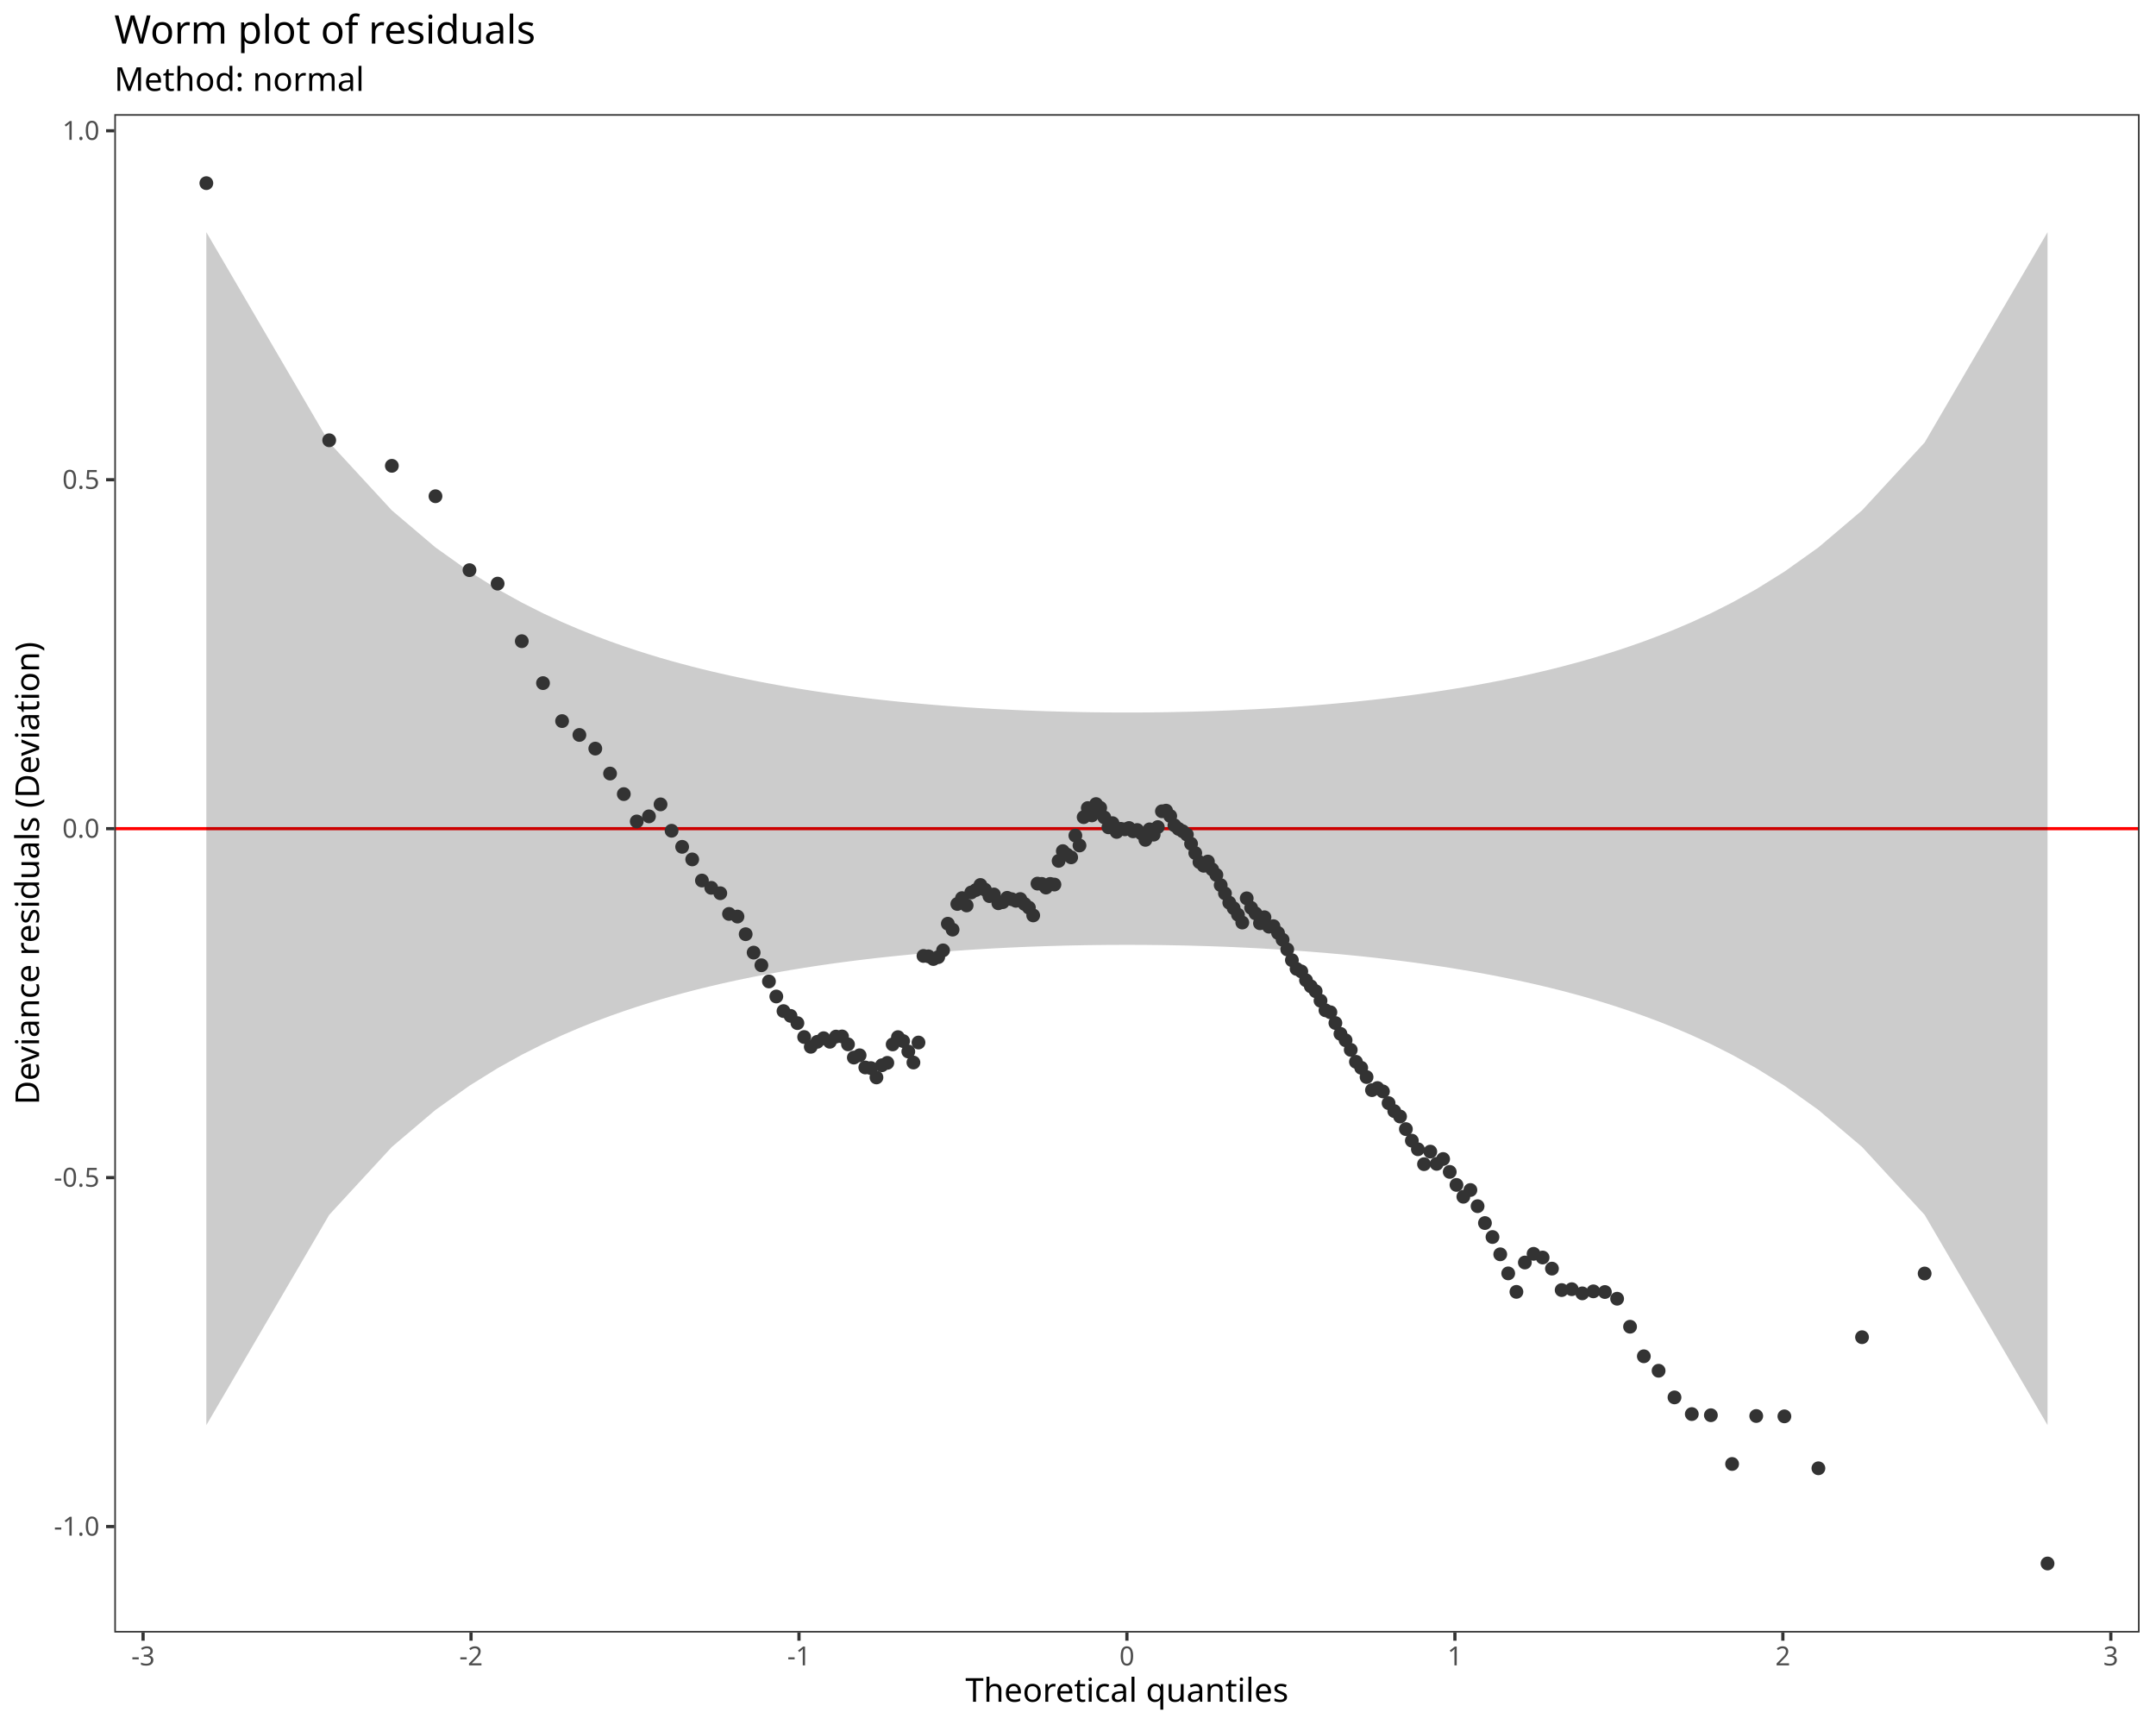
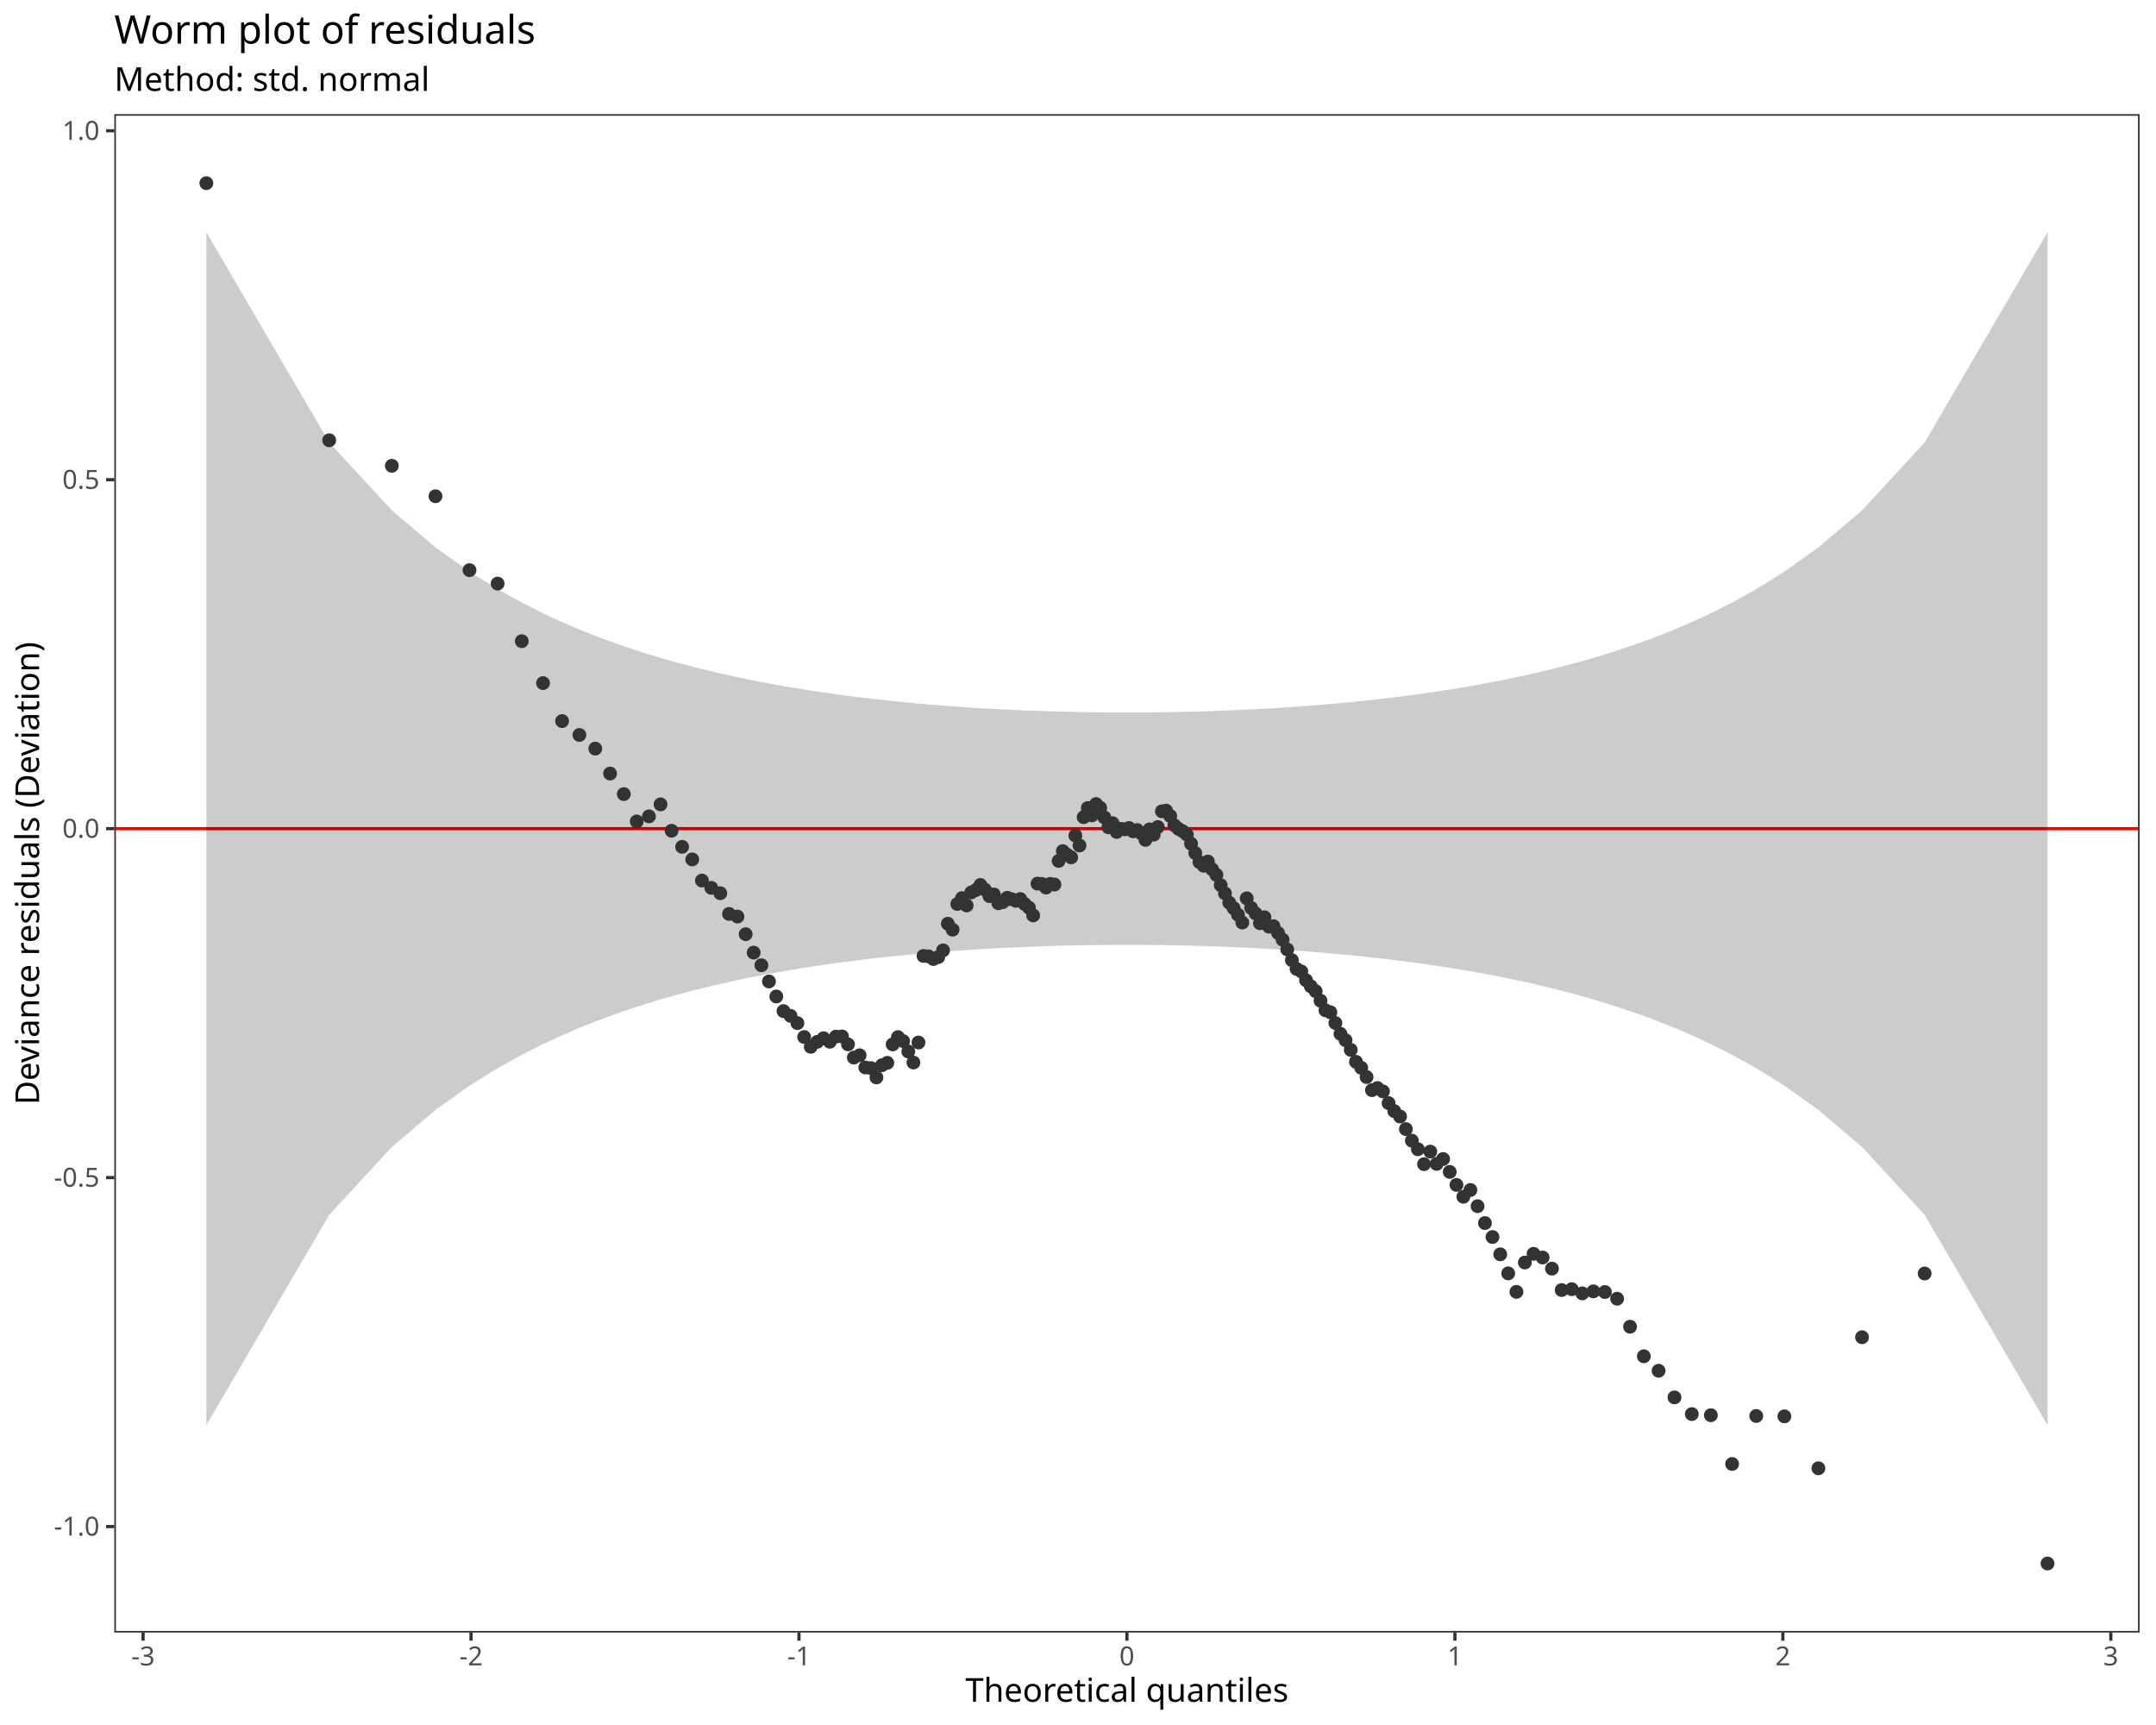
<svg xmlns="http://www.w3.org/2000/svg" class="svglite" data-engine-version="2.0" width="720.00pt" height="576.00pt" viewBox="0 0 720.00 576.00">
  <defs>
    <style type="text/css">
    .svglite line, .svglite polyline, .svglite polygon, .svglite path, .svglite rect, .svglite circle {
      fill: none;
      stroke: #000000;
      stroke-linecap: round;
      stroke-linejoin: round;
      stroke-miterlimit: 10.00;
    }
  </style>
  </defs>
  <rect width="100%" height="100%" style="stroke: none; fill: #FFFFFF;" />
  <defs>
    <clipPath id="cpMC4wMHw3MjAuMDB8MC4wMHw1NzYuMDA=">
      <rect x="0.00" y="0.00" width="720.00" height="576.00" />
    </clipPath>
  </defs>
  <g clip-path="url(#cpMC4wMHw3MjAuMDB8MC4wMHw1NzYuMDA=)">
    <rect x="-0" y="0.00" width="720.00" height="576.00" style="stroke-width: 1.07; stroke: #FFFFFF; fill: #FFFFFF;" />
  </g>
  <defs>
    <clipPath id="cpMzguMTd8NzE0LjUyfDM4LjEyfDU0NS4xMQ==">
      <rect x="38.17" y="38.12" width="676.35" height="507.00" />
    </clipPath>
  </defs>
  <g clip-path="url(#cpMzguMTd8NzE0LjUyfDM4LjEyfDU0NS4xMQ==)">
    <rect x="38.17" y="38.12" width="676.35" height="507.00" style="stroke-width: 1.07; stroke: none; fill: #FFFFFF;" />
    <line x1="38.17" y1="276.70" x2="714.52" y2="276.70" style="stroke-width: 1.07; stroke: #FF0000; stroke-linecap: butt;" />
    <polygon points="68.91,77.53 109.94,147.75 130.86,170.42 145.43,182.79 156.79,190.88 166.18,196.73 174.25,201.20 181.34,204.78 187.71,207.72 193.49,210.19 198.80,212.31 203.73,214.16 208.32,215.78 212.64,217.22 216.72,218.51 220.59,219.68 224.28,220.74 227.80,221.70 231.17,222.59 234.41,223.41 237.53,224.16 240.54,224.86 243.46,225.52 246.28,226.13 249.02,226.70 251.68,227.24 254.27,227.74 256.79,228.22 259.25,228.67 261.65,229.10 264.00,229.50 266.30,229.88 268.55,230.24 270.76,230.59 272.92,230.92 275.04,231.23 277.13,231.53 279.18,231.82 281.20,232.09 283.19,232.35 285.14,232.60 287.07,232.84 288.97,233.07 290.84,233.29 292.69,233.50 294.52,233.71 296.32,233.90 298.11,234.09 299.87,234.27 301.61,234.44 303.33,234.61 305.04,234.77 306.73,234.92 308.40,235.07 310.05,235.21 311.70,235.35 313.32,235.48 314.94,235.61 316.53,235.73 318.12,235.85 319.70,235.96 321.26,236.07 322.81,236.18 324.35,236.28 325.89,236.38 327.41,236.47 328.92,236.56 330.42,236.64 331.92,236.73 333.40,236.81 334.88,236.88 336.35,236.95 337.82,237.02 339.27,237.09 340.72,237.15 342.17,237.22 343.61,237.27 345.04,237.33 346.47,237.38 347.89,237.43 349.31,237.48 350.72,237.52 352.13,237.56 353.53,237.60 354.93,237.64 356.33,237.67 357.72,237.70 359.12,237.73 360.50,237.76 361.89,237.79 363.27,237.81 364.65,237.83 366.03,237.85 367.41,237.86 368.79,237.88 370.16,237.89 371.54,237.90 372.91,237.90 374.29,237.91 375.66,237.91 377.03,237.91 378.40,237.91 379.78,237.90 381.15,237.90 382.52,237.89 383.90,237.88 385.28,237.86 386.65,237.85 388.03,237.83 389.42,237.81 390.80,237.79 392.19,237.76 393.57,237.73 394.96,237.70 396.36,237.67 397.76,237.64 399.16,237.60 400.56,237.56 401.97,237.52 403.38,237.48 404.80,237.43 406.22,237.38 407.65,237.33 409.08,237.27 410.52,237.22 411.97,237.15 413.42,237.09 414.87,237.02 416.34,236.95 417.81,236.88 419.29,236.81 420.77,236.73 422.27,236.64 423.77,236.56 425.28,236.47 426.80,236.38 428.33,236.28 429.88,236.18 431.43,236.07 432.99,235.96 434.57,235.85 436.15,235.73 437.75,235.61 439.37,235.48 440.99,235.35 442.64,235.21 444.29,235.07 445.96,234.92 447.65,234.77 449.36,234.61 451.08,234.44 452.82,234.27 454.58,234.09 456.37,233.90 458.17,233.71 460.00,233.50 461.84,233.29 463.72,233.07 465.62,232.84 467.55,232.60 469.50,232.35 471.49,232.09 473.51,231.82 475.56,231.53 477.65,231.23 479.77,230.92 481.93,230.59 484.14,230.24 486.39,229.88 488.69,229.50 491.04,229.10 493.44,228.67 495.90,228.22 498.42,227.74 501.01,227.24 503.67,226.70 506.41,226.13 509.23,225.52 512.14,224.86 515.16,224.16 518.28,223.41 521.52,222.59 524.89,221.70 528.41,220.74 532.10,219.68 535.96,218.51 540.04,217.22 544.36,215.78 548.96,214.16 553.89,212.31 559.20,210.19 564.98,207.72 571.35,204.78 578.44,201.20 586.50,196.73 595.90,190.88 607.26,182.79 621.83,170.42 642.74,147.75 683.78,77.53 683.78,475.87 642.74,405.66 621.83,382.98 607.26,370.62 595.90,362.52 586.50,356.68 578.44,352.20 571.35,348.63 564.98,345.69 559.20,343.21 553.89,341.09 548.96,339.25 544.36,337.63 540.04,336.19 535.96,334.90 532.10,333.73 528.41,332.67 524.89,331.71 521.52,330.82 518.28,330.00 515.16,329.25 512.14,328.54 509.23,327.89 506.41,327.28 503.67,326.71 501.01,326.17 498.42,325.66 495.90,325.19 493.44,324.74 491.04,324.31 488.69,323.91 486.39,323.53 484.14,323.16 481.93,322.82 479.77,322.49 477.65,322.18 475.56,321.88 473.51,321.59 471.49,321.32 469.50,321.06 467.55,320.81 465.62,320.57 463.72,320.34 461.84,320.12 460.00,319.90 458.17,319.70 456.37,319.51 454.58,319.32 452.82,319.14 451.08,318.97 449.36,318.80 447.65,318.64 445.96,318.49 444.29,318.34 442.64,318.19 440.99,318.06 439.37,317.93 437.75,317.80 436.15,317.68 434.57,317.56 432.99,317.44 431.43,317.34 429.88,317.23 428.33,317.13 426.80,317.03 425.28,316.94 423.77,316.85 422.27,316.76 420.77,316.68 419.29,316.60 417.81,316.53 416.34,316.45 414.87,316.38 413.42,316.32 411.97,316.25 410.52,316.19 409.08,316.13 407.65,316.08 406.22,316.03 404.80,315.98 403.38,315.93 401.97,315.89 400.56,315.85 399.16,315.81 397.76,315.77 396.36,315.73 394.96,315.70 393.57,315.67 392.19,315.65 390.80,315.62 389.42,315.60 388.03,315.58 386.65,315.56 385.28,315.55 383.90,315.53 382.52,315.52 381.15,315.51 379.78,315.51 378.40,315.50 377.03,315.50 375.66,315.50 374.29,315.50 372.91,315.51 371.54,315.51 370.16,315.52 368.79,315.53 367.41,315.55 366.03,315.56 364.65,315.58 363.27,315.60 361.89,315.62 360.50,315.65 359.12,315.67 357.72,315.70 356.33,315.73 354.93,315.77 353.53,315.81 352.13,315.85 350.72,315.89 349.31,315.93 347.89,315.98 346.47,316.03 345.04,316.08 343.61,316.13 342.17,316.19 340.72,316.25 339.27,316.32 337.82,316.38 336.35,316.45 334.88,316.53 333.40,316.60 331.92,316.68 330.42,316.76 328.92,316.85 327.41,316.94 325.89,317.03 324.35,317.13 322.81,317.23 321.26,317.34 319.70,317.44 318.12,317.56 316.53,317.68 314.94,317.80 313.32,317.93 311.70,318.06 310.05,318.19 308.40,318.34 306.73,318.49 305.04,318.64 303.33,318.80 301.61,318.97 299.87,319.14 298.11,319.32 296.32,319.51 294.52,319.70 292.69,319.90 290.84,320.12 288.97,320.34 287.07,320.57 285.14,320.81 283.19,321.06 281.20,321.32 279.18,321.59 277.13,321.88 275.04,322.18 272.92,322.49 270.76,322.82 268.55,323.16 266.30,323.53 264.00,323.91 261.65,324.31 259.25,324.74 256.79,325.19 254.27,325.66 251.68,326.17 249.02,326.71 246.28,327.28 243.46,327.89 240.54,328.54 237.53,329.25 234.41,330.00 231.17,330.82 227.80,331.71 224.28,332.67 220.59,333.73 216.72,334.90 212.64,336.19 208.32,337.63 203.73,339.25 198.80,341.09 193.49,343.21 187.71,345.69 181.34,348.63 174.25,352.20 166.18,356.68 156.79,362.52 145.43,370.62 130.86,382.98 109.94,405.66 68.91,475.87 " style="stroke-width: 0.00; stroke: none; stroke-linecap: butt; fill: #000000; fill-opacity: 0.20;" />
    <polyline points="68.91,77.53 109.94,147.75 130.86,170.42 145.43,182.79 156.79,190.88 166.18,196.73 174.25,201.20 181.34,204.78 187.71,207.72 193.49,210.19 198.80,212.31 203.73,214.16 208.32,215.78 212.64,217.22 216.72,218.51 220.59,219.68 224.28,220.74 227.80,221.70 231.17,222.59 234.41,223.41 237.53,224.16 240.54,224.86 243.46,225.52 246.28,226.13 249.02,226.70 251.68,227.24 254.27,227.74 256.79,228.22 259.25,228.67 261.65,229.10 264.00,229.50 266.30,229.88 268.55,230.24 270.76,230.59 272.92,230.92 275.04,231.23 277.13,231.53 279.18,231.82 281.20,232.09 283.19,232.35 285.14,232.60 287.07,232.84 288.97,233.07 290.84,233.29 292.69,233.50 294.52,233.71 296.32,233.90 298.11,234.09 299.87,234.27 301.61,234.44 303.33,234.61 305.04,234.77 306.73,234.92 308.40,235.07 310.05,235.21 311.70,235.35 313.32,235.48 314.94,235.61 316.53,235.73 318.12,235.85 319.70,235.96 321.26,236.07 322.81,236.18 324.35,236.28 325.89,236.38 327.41,236.47 328.92,236.56 330.42,236.64 331.92,236.73 333.40,236.81 334.88,236.88 336.35,236.95 337.82,237.02 339.27,237.09 340.72,237.15 342.17,237.22 343.61,237.27 345.04,237.33 346.47,237.38 347.89,237.43 349.31,237.48 350.72,237.52 352.13,237.56 353.53,237.60 354.93,237.64 356.33,237.67 357.72,237.70 359.12,237.73 360.50,237.76 361.89,237.79 363.27,237.81 364.65,237.83 366.03,237.85 367.41,237.86 368.79,237.88 370.16,237.89 371.54,237.90 372.91,237.90 374.29,237.91 375.66,237.91 377.03,237.91 378.40,237.91 379.78,237.90 381.15,237.90 382.52,237.89 383.90,237.88 385.28,237.86 386.65,237.85 388.03,237.83 389.42,237.81 390.80,237.79 392.19,237.76 393.57,237.73 394.96,237.70 396.36,237.67 397.76,237.64 399.16,237.60 400.56,237.56 401.97,237.52 403.38,237.48 404.80,237.43 406.22,237.38 407.65,237.33 409.08,237.27 410.52,237.22 411.97,237.15 413.42,237.09 414.87,237.02 416.34,236.95 417.81,236.88 419.29,236.81 420.77,236.73 422.27,236.64 423.77,236.56 425.28,236.47 426.80,236.38 428.33,236.28 429.88,236.18 431.43,236.07 432.99,235.96 434.57,235.85 436.15,235.73 437.75,235.61 439.37,235.48 440.99,235.35 442.64,235.21 444.29,235.07 445.96,234.92 447.65,234.77 449.36,234.61 451.08,234.44 452.82,234.27 454.58,234.09 456.37,233.90 458.17,233.71 460.00,233.50 461.84,233.29 463.72,233.07 465.62,232.84 467.55,232.60 469.50,232.35 471.49,232.09 473.51,231.82 475.56,231.53 477.65,231.23 479.77,230.92 481.93,230.59 484.14,230.24 486.39,229.88 488.69,229.50 491.04,229.10 493.44,228.67 495.90,228.22 498.42,227.74 501.01,227.24 503.67,226.70 506.41,226.13 509.23,225.52 512.14,224.86 515.16,224.16 518.28,223.41 521.52,222.59 524.89,221.70 528.41,220.74 532.10,219.68 535.96,218.51 540.04,217.22 544.36,215.78 548.96,214.16 553.89,212.31 559.20,210.19 564.98,207.72 571.35,204.78 578.44,201.20 586.50,196.73 595.90,190.88 607.26,182.79 621.83,170.42 642.74,147.75 683.78,77.53 " style="stroke-width: 1.07; stroke: none; stroke-linecap: butt;" />
    <polyline points="683.78,475.87 642.74,405.66 621.83,382.98 607.26,370.62 595.90,362.52 586.50,356.68 578.44,352.20 571.35,348.63 564.98,345.69 559.20,343.21 553.89,341.09 548.96,339.25 544.36,337.63 540.04,336.19 535.96,334.90 532.10,333.73 528.41,332.67 524.89,331.71 521.52,330.82 518.28,330.00 515.16,329.25 512.14,328.54 509.23,327.89 506.41,327.28 503.67,326.71 501.01,326.17 498.42,325.66 495.90,325.19 493.44,324.74 491.04,324.31 488.69,323.91 486.39,323.53 484.14,323.16 481.93,322.82 479.77,322.49 477.65,322.18 475.56,321.88 473.51,321.59 471.49,321.32 469.50,321.06 467.55,320.81 465.62,320.57 463.72,320.34 461.84,320.12 460.00,319.90 458.17,319.70 456.37,319.51 454.58,319.32 452.82,319.14 451.08,318.97 449.36,318.80 447.65,318.64 445.96,318.49 444.29,318.34 442.64,318.19 440.99,318.06 439.37,317.93 437.75,317.80 436.15,317.68 434.57,317.56 432.99,317.44 431.43,317.34 429.88,317.23 428.33,317.13 426.80,317.03 425.28,316.94 423.77,316.85 422.27,316.76 420.77,316.68 419.29,316.60 417.81,316.53 416.34,316.45 414.87,316.38 413.42,316.32 411.97,316.25 410.52,316.19 409.08,316.13 407.65,316.08 406.22,316.03 404.80,315.98 403.38,315.93 401.97,315.89 400.56,315.85 399.16,315.81 397.76,315.77 396.36,315.73 394.96,315.70 393.57,315.67 392.19,315.65 390.80,315.62 389.42,315.60 388.03,315.58 386.65,315.56 385.28,315.55 383.90,315.53 382.52,315.52 381.15,315.51 379.78,315.51 378.40,315.50 377.03,315.50 375.66,315.50 374.29,315.50 372.91,315.51 371.54,315.51 370.16,315.52 368.79,315.53 367.41,315.55 366.03,315.56 364.65,315.58 363.27,315.60 361.89,315.62 360.50,315.65 359.12,315.67 357.72,315.70 356.33,315.73 354.93,315.77 353.53,315.81 352.13,315.85 350.72,315.89 349.31,315.93 347.89,315.98 346.47,316.03 345.04,316.08 343.61,316.13 342.17,316.19 340.72,316.25 339.27,316.32 337.82,316.38 336.35,316.45 334.88,316.53 333.40,316.60 331.92,316.68 330.42,316.76 328.92,316.85 327.41,316.94 325.89,317.03 324.35,317.13 322.81,317.23 321.26,317.34 319.70,317.44 318.12,317.56 316.53,317.68 314.94,317.80 313.32,317.93 311.70,318.06 310.05,318.19 308.40,318.34 306.73,318.49 305.04,318.64 303.33,318.80 301.61,318.97 299.87,319.14 298.11,319.32 296.32,319.51 294.52,319.70 292.69,319.90 290.84,320.12 288.97,320.34 287.07,320.57 285.14,320.81 283.19,321.06 281.20,321.32 279.18,321.59 277.13,321.88 275.04,322.18 272.92,322.49 270.76,322.82 268.55,323.16 266.30,323.53 264.00,323.91 261.65,324.31 259.25,324.74 256.79,325.19 254.27,325.66 251.68,326.17 249.02,326.71 246.28,327.28 243.46,327.89 240.54,328.54 237.53,329.25 234.41,330.00 231.17,330.82 227.80,331.71 224.28,332.67 220.59,333.73 216.72,334.90 212.64,336.19 208.32,337.63 203.73,339.25 198.80,341.09 193.49,343.21 187.71,345.69 181.34,348.63 174.25,352.20 166.18,356.68 156.79,362.52 145.43,370.62 130.86,382.98 109.94,405.66 68.91,475.87 " style="stroke-width: 1.07; stroke: none; stroke-linecap: butt;" />
    <circle cx="68.91" cy="61.16" r="1.95" style="stroke-width: 0.71; stroke: #333333; fill: #333333;" />
    <circle cx="109.94" cy="147.01" r="1.95" style="stroke-width: 0.71; stroke: #333333; fill: #333333;" />
    <circle cx="130.86" cy="155.54" r="1.95" style="stroke-width: 0.71; stroke: #333333; fill: #333333;" />
    <circle cx="145.43" cy="165.70" r="1.95" style="stroke-width: 0.71; stroke: #333333; fill: #333333;" />
    <circle cx="156.79" cy="190.38" r="1.95" style="stroke-width: 0.71; stroke: #333333; fill: #333333;" />
    <circle cx="166.18" cy="194.88" r="1.95" style="stroke-width: 0.71; stroke: #333333; fill: #333333;" />
    <circle cx="174.25" cy="214.10" r="1.95" style="stroke-width: 0.71; stroke: #333333; fill: #333333;" />
    <circle cx="181.34" cy="228.10" r="1.95" style="stroke-width: 0.71; stroke: #333333; fill: #333333;" />
    <circle cx="187.71" cy="240.78" r="1.95" style="stroke-width: 0.71; stroke: #333333; fill: #333333;" />
    <circle cx="193.49" cy="245.41" r="1.95" style="stroke-width: 0.71; stroke: #333333; fill: #333333;" />
    <circle cx="198.80" cy="249.97" r="1.95" style="stroke-width: 0.71; stroke: #333333; fill: #333333;" />
    <circle cx="203.73" cy="258.30" r="1.95" style="stroke-width: 0.71; stroke: #333333; fill: #333333;" />
    <circle cx="208.32" cy="265.16" r="1.95" style="stroke-width: 0.71; stroke: #333333; fill: #333333;" />
    <circle cx="212.64" cy="274.29" r="1.95" style="stroke-width: 0.71; stroke: #333333; fill: #333333;" />
    <circle cx="216.72" cy="272.59" r="1.95" style="stroke-width: 0.71; stroke: #333333; fill: #333333;" />
    <circle cx="220.59" cy="268.59" r="1.95" style="stroke-width: 0.71; stroke: #333333; fill: #333333;" />
    <circle cx="224.28" cy="277.40" r="1.95" style="stroke-width: 0.71; stroke: #333333; fill: #333333;" />
    <circle cx="227.80" cy="282.77" r="1.95" style="stroke-width: 0.71; stroke: #333333; fill: #333333;" />
    <circle cx="231.17" cy="286.97" r="1.95" style="stroke-width: 0.71; stroke: #333333; fill: #333333;" />
    <circle cx="234.41" cy="294.02" r="1.95" style="stroke-width: 0.71; stroke: #333333; fill: #333333;" />
    <circle cx="237.53" cy="296.46" r="1.95" style="stroke-width: 0.71; stroke: #333333; fill: #333333;" />
    <circle cx="240.54" cy="298.26" r="1.95" style="stroke-width: 0.71; stroke: #333333; fill: #333333;" />
    <circle cx="243.46" cy="305.17" r="1.95" style="stroke-width: 0.71; stroke: #333333; fill: #333333;" />
    <circle cx="246.28" cy="306.05" r="1.95" style="stroke-width: 0.71; stroke: #333333; fill: #333333;" />
    <circle cx="249.02" cy="311.94" r="1.95" style="stroke-width: 0.71; stroke: #333333; fill: #333333;" />
    <circle cx="251.68" cy="318.09" r="1.95" style="stroke-width: 0.71; stroke: #333333; fill: #333333;" />
    <circle cx="254.27" cy="322.31" r="1.95" style="stroke-width: 0.71; stroke: #333333; fill: #333333;" />
    <circle cx="256.79" cy="327.72" r="1.95" style="stroke-width: 0.71; stroke: #333333; fill: #333333;" />
    <circle cx="259.25" cy="332.74" r="1.95" style="stroke-width: 0.71; stroke: #333333; fill: #333333;" />
    <circle cx="261.65" cy="337.62" r="1.95" style="stroke-width: 0.71; stroke: #333333; fill: #333333;" />
    <circle cx="264.00" cy="339.21" r="1.95" style="stroke-width: 0.71; stroke: #333333; fill: #333333;" />
    <circle cx="266.30" cy="341.63" r="1.95" style="stroke-width: 0.71; stroke: #333333; fill: #333333;" />
    <circle cx="268.55" cy="346.28" r="1.95" style="stroke-width: 0.71; stroke: #333333; fill: #333333;" />
    <circle cx="270.76" cy="349.54" r="1.95" style="stroke-width: 0.71; stroke: #333333; fill: #333333;" />
    <circle cx="272.92" cy="347.88" r="1.95" style="stroke-width: 0.71; stroke: #333333; fill: #333333;" />
    <circle cx="275.04" cy="346.67" r="1.95" style="stroke-width: 0.71; stroke: #333333; fill: #333333;" />
    <circle cx="277.13" cy="347.86" r="1.95" style="stroke-width: 0.71; stroke: #333333; fill: #333333;" />
    <circle cx="279.18" cy="346.13" r="1.95" style="stroke-width: 0.71; stroke: #333333; fill: #333333;" />
    <circle cx="281.20" cy="346.08" r="1.95" style="stroke-width: 0.71; stroke: #333333; fill: #333333;" />
    <circle cx="283.19" cy="348.72" r="1.95" style="stroke-width: 0.71; stroke: #333333; fill: #333333;" />
    <circle cx="285.14" cy="353.14" r="1.95" style="stroke-width: 0.71; stroke: #333333; fill: #333333;" />
    <circle cx="287.07" cy="352.37" r="1.95" style="stroke-width: 0.71; stroke: #333333; fill: #333333;" />
    <circle cx="288.97" cy="356.44" r="1.95" style="stroke-width: 0.71; stroke: #333333; fill: #333333;" />
    <circle cx="290.84" cy="356.65" r="1.95" style="stroke-width: 0.71; stroke: #333333; fill: #333333;" />
    <circle cx="292.69" cy="359.77" r="1.95" style="stroke-width: 0.71; stroke: #333333; fill: #333333;" />
    <circle cx="294.52" cy="355.70" r="1.95" style="stroke-width: 0.71; stroke: #333333; fill: #333333;" />
    <circle cx="296.32" cy="354.90" r="1.95" style="stroke-width: 0.71; stroke: #333333; fill: #333333;" />
    <circle cx="298.11" cy="348.74" r="1.95" style="stroke-width: 0.71; stroke: #333333; fill: #333333;" />
    <circle cx="299.87" cy="346.31" r="1.95" style="stroke-width: 0.71; stroke: #333333; fill: #333333;" />
    <circle cx="301.61" cy="347.63" r="1.95" style="stroke-width: 0.71; stroke: #333333; fill: #333333;" />
    <circle cx="303.33" cy="351.11" r="1.95" style="stroke-width: 0.71; stroke: #333333; fill: #333333;" />
    <circle cx="305.04" cy="354.79" r="1.95" style="stroke-width: 0.71; stroke: #333333; fill: #333333;" />
    <circle cx="306.73" cy="348.11" r="1.95" style="stroke-width: 0.71; stroke: #333333; fill: #333333;" />
    <circle cx="308.40" cy="319.20" r="1.95" style="stroke-width: 0.71; stroke: #333333; fill: #333333;" />
    <circle cx="310.05" cy="319.33" r="1.95" style="stroke-width: 0.71; stroke: #333333; fill: #333333;" />
    <circle cx="311.70" cy="320.23" r="1.95" style="stroke-width: 0.71; stroke: #333333; fill: #333333;" />
    <circle cx="313.32" cy="319.60" r="1.95" style="stroke-width: 0.71; stroke: #333333; fill: #333333;" />
    <circle cx="314.94" cy="317.34" r="1.95" style="stroke-width: 0.71; stroke: #333333; fill: #333333;" />
    <circle cx="316.53" cy="308.44" r="1.95" style="stroke-width: 0.71; stroke: #333333; fill: #333333;" />
    <circle cx="318.12" cy="310.42" r="1.95" style="stroke-width: 0.71; stroke: #333333; fill: #333333;" />
    <circle cx="319.70" cy="301.85" r="1.95" style="stroke-width: 0.71; stroke: #333333; fill: #333333;" />
    <circle cx="321.26" cy="299.89" r="1.95" style="stroke-width: 0.71; stroke: #333333; fill: #333333;" />
    <circle cx="322.81" cy="302.34" r="1.95" style="stroke-width: 0.71; stroke: #333333; fill: #333333;" />
    <circle cx="324.35" cy="298.00" r="1.95" style="stroke-width: 0.71; stroke: #333333; fill: #333333;" />
    <circle cx="325.89" cy="297.20" r="1.95" style="stroke-width: 0.71; stroke: #333333; fill: #333333;" />
    <circle cx="327.41" cy="295.50" r="1.95" style="stroke-width: 0.71; stroke: #333333; fill: #333333;" />
    <circle cx="328.92" cy="297.05" r="1.95" style="stroke-width: 0.71; stroke: #333333; fill: #333333;" />
    <circle cx="330.42" cy="299.22" r="1.95" style="stroke-width: 0.71; stroke: #333333; fill: #333333;" />
    <circle cx="331.92" cy="298.67" r="1.95" style="stroke-width: 0.71; stroke: #333333; fill: #333333;" />
    <circle cx="333.40" cy="301.61" r="1.95" style="stroke-width: 0.71; stroke: #333333; fill: #333333;" />
    <circle cx="334.88" cy="301.24" r="1.95" style="stroke-width: 0.71; stroke: #333333; fill: #333333;" />
    <circle cx="336.35" cy="299.79" r="1.95" style="stroke-width: 0.71; stroke: #333333; fill: #333333;" />
    <circle cx="337.82" cy="300.24" r="1.95" style="stroke-width: 0.71; stroke: #333333; fill: #333333;" />
    <circle cx="339.27" cy="300.79" r="1.95" style="stroke-width: 0.71; stroke: #333333; fill: #333333;" />
    <circle cx="340.72" cy="300.20" r="1.95" style="stroke-width: 0.71; stroke: #333333; fill: #333333;" />
    <circle cx="342.17" cy="301.86" r="1.95" style="stroke-width: 0.71; stroke: #333333; fill: #333333;" />
    <circle cx="343.61" cy="303.08" r="1.95" style="stroke-width: 0.71; stroke: #333333; fill: #333333;" />
    <circle cx="345.04" cy="305.67" r="1.95" style="stroke-width: 0.71; stroke: #333333; fill: #333333;" />
    <circle cx="346.47" cy="295.05" r="1.95" style="stroke-width: 0.71; stroke: #333333; fill: #333333;" />
    <circle cx="347.89" cy="295.14" r="1.95" style="stroke-width: 0.71; stroke: #333333; fill: #333333;" />
    <circle cx="349.31" cy="296.37" r="1.95" style="stroke-width: 0.71; stroke: #333333; fill: #333333;" />
    <circle cx="350.72" cy="295.15" r="1.95" style="stroke-width: 0.71; stroke: #333333; fill: #333333;" />
    <circle cx="352.13" cy="295.36" r="1.95" style="stroke-width: 0.71; stroke: #333333; fill: #333333;" />
    <circle cx="353.53" cy="287.46" r="1.95" style="stroke-width: 0.71; stroke: #333333; fill: #333333;" />
    <circle cx="354.93" cy="284.20" r="1.95" style="stroke-width: 0.71; stroke: #333333; fill: #333333;" />
    <circle cx="356.33" cy="285.38" r="1.95" style="stroke-width: 0.71; stroke: #333333; fill: #333333;" />
    <circle cx="357.72" cy="286.28" r="1.95" style="stroke-width: 0.71; stroke: #333333; fill: #333333;" />
    <circle cx="359.12" cy="279.01" r="1.95" style="stroke-width: 0.71; stroke: #333333; fill: #333333;" />
    <circle cx="360.50" cy="282.32" r="1.95" style="stroke-width: 0.71; stroke: #333333; fill: #333333;" />
    <circle cx="361.89" cy="272.86" r="1.95" style="stroke-width: 0.71; stroke: #333333; fill: #333333;" />
    <circle cx="363.27" cy="269.82" r="1.95" style="stroke-width: 0.71; stroke: #333333; fill: #333333;" />
    <circle cx="364.65" cy="272.27" r="1.95" style="stroke-width: 0.71; stroke: #333333; fill: #333333;" />
    <circle cx="366.03" cy="268.49" r="1.95" style="stroke-width: 0.71; stroke: #333333; fill: #333333;" />
    <circle cx="367.41" cy="269.73" r="1.95" style="stroke-width: 0.71; stroke: #333333; fill: #333333;" />
    <circle cx="368.79" cy="272.95" r="1.95" style="stroke-width: 0.71; stroke: #333333; fill: #333333;" />
    <circle cx="370.16" cy="276.25" r="1.95" style="stroke-width: 0.71; stroke: #333333; fill: #333333;" />
    <circle cx="371.54" cy="274.87" r="1.95" style="stroke-width: 0.71; stroke: #333333; fill: #333333;" />
    <circle cx="372.91" cy="277.79" r="1.95" style="stroke-width: 0.71; stroke: #333333; fill: #333333;" />
    <circle cx="374.29" cy="276.76" r="1.95" style="stroke-width: 0.71; stroke: #333333; fill: #333333;" />
    <circle cx="375.66" cy="276.93" r="1.95" style="stroke-width: 0.71; stroke: #333333; fill: #333333;" />
    <circle cx="377.03" cy="276.48" r="1.95" style="stroke-width: 0.71; stroke: #333333; fill: #333333;" />
    <circle cx="378.40" cy="277.59" r="1.95" style="stroke-width: 0.71; stroke: #333333; fill: #333333;" />
    <circle cx="379.78" cy="277.15" r="1.95" style="stroke-width: 0.71; stroke: #333333; fill: #333333;" />
    <circle cx="381.15" cy="278.27" r="1.95" style="stroke-width: 0.71; stroke: #333333; fill: #333333;" />
    <circle cx="382.52" cy="280.44" r="1.95" style="stroke-width: 0.71; stroke: #333333; fill: #333333;" />
    <circle cx="383.90" cy="276.93" r="1.95" style="stroke-width: 0.71; stroke: #333333; fill: #333333;" />
    <circle cx="385.28" cy="278.70" r="1.95" style="stroke-width: 0.71; stroke: #333333; fill: #333333;" />
    <circle cx="386.65" cy="276.17" r="1.95" style="stroke-width: 0.71; stroke: #333333; fill: #333333;" />
    <circle cx="388.03" cy="270.90" r="1.95" style="stroke-width: 0.71; stroke: #333333; fill: #333333;" />
    <circle cx="389.42" cy="270.69" r="1.95" style="stroke-width: 0.71; stroke: #333333; fill: #333333;" />
    <circle cx="390.80" cy="272.47" r="1.95" style="stroke-width: 0.71; stroke: #333333; fill: #333333;" />
    <circle cx="392.19" cy="275.58" r="1.95" style="stroke-width: 0.71; stroke: #333333; fill: #333333;" />
    <circle cx="393.57" cy="276.77" r="1.95" style="stroke-width: 0.71; stroke: #333333; fill: #333333;" />
    <circle cx="394.96" cy="277.56" r="1.95" style="stroke-width: 0.71; stroke: #333333; fill: #333333;" />
    <circle cx="396.36" cy="278.68" r="1.95" style="stroke-width: 0.71; stroke: #333333; fill: #333333;" />
    <circle cx="397.76" cy="281.74" r="1.95" style="stroke-width: 0.71; stroke: #333333; fill: #333333;" />
    <circle cx="399.16" cy="284.84" r="1.95" style="stroke-width: 0.71; stroke: #333333; fill: #333333;" />
    <circle cx="400.56" cy="287.87" r="1.95" style="stroke-width: 0.71; stroke: #333333; fill: #333333;" />
    <circle cx="401.97" cy="289.09" r="1.95" style="stroke-width: 0.71; stroke: #333333; fill: #333333;" />
    <circle cx="403.38" cy="287.68" r="1.95" style="stroke-width: 0.71; stroke: #333333; fill: #333333;" />
    <circle cx="404.80" cy="290.29" r="1.95" style="stroke-width: 0.71; stroke: #333333; fill: #333333;" />
    <circle cx="406.22" cy="292.14" r="1.95" style="stroke-width: 0.71; stroke: #333333; fill: #333333;" />
    <circle cx="407.65" cy="295.55" r="1.95" style="stroke-width: 0.71; stroke: #333333; fill: #333333;" />
    <circle cx="409.08" cy="298.31" r="1.95" style="stroke-width: 0.71; stroke: #333333; fill: #333333;" />
    <circle cx="410.52" cy="301.42" r="1.95" style="stroke-width: 0.71; stroke: #333333; fill: #333333;" />
    <circle cx="411.97" cy="303.24" r="1.95" style="stroke-width: 0.71; stroke: #333333; fill: #333333;" />
    <circle cx="413.42" cy="305.43" r="1.95" style="stroke-width: 0.71; stroke: #333333; fill: #333333;" />
    <circle cx="414.87" cy="308.05" r="1.95" style="stroke-width: 0.71; stroke: #333333; fill: #333333;" />
    <circle cx="416.34" cy="299.96" r="1.95" style="stroke-width: 0.71; stroke: #333333; fill: #333333;" />
    <circle cx="417.81" cy="303.14" r="1.95" style="stroke-width: 0.71; stroke: #333333; fill: #333333;" />
    <circle cx="419.29" cy="305.00" r="1.95" style="stroke-width: 0.71; stroke: #333333; fill: #333333;" />
    <circle cx="420.77" cy="308.29" r="1.95" style="stroke-width: 0.71; stroke: #333333; fill: #333333;" />
    <circle cx="422.27" cy="306.28" r="1.95" style="stroke-width: 0.71; stroke: #333333; fill: #333333;" />
    <circle cx="423.77" cy="309.43" r="1.95" style="stroke-width: 0.71; stroke: #333333; fill: #333333;" />
    <circle cx="425.28" cy="309.26" r="1.95" style="stroke-width: 0.71; stroke: #333333; fill: #333333;" />
    <circle cx="426.80" cy="311.53" r="1.95" style="stroke-width: 0.71; stroke: #333333; fill: #333333;" />
    <circle cx="428.33" cy="313.78" r="1.95" style="stroke-width: 0.71; stroke: #333333; fill: #333333;" />
    <circle cx="429.88" cy="317.03" r="1.95" style="stroke-width: 0.71; stroke: #333333; fill: #333333;" />
    <circle cx="431.43" cy="320.61" r="1.95" style="stroke-width: 0.71; stroke: #333333; fill: #333333;" />
    <circle cx="432.99" cy="323.52" r="1.95" style="stroke-width: 0.71; stroke: #333333; fill: #333333;" />
    <circle cx="434.57" cy="324.37" r="1.95" style="stroke-width: 0.71; stroke: #333333; fill: #333333;" />
    <circle cx="436.15" cy="327.32" r="1.95" style="stroke-width: 0.71; stroke: #333333; fill: #333333;" />
    <circle cx="437.75" cy="329.35" r="1.95" style="stroke-width: 0.71; stroke: #333333; fill: #333333;" />
    <circle cx="439.37" cy="330.98" r="1.95" style="stroke-width: 0.71; stroke: #333333; fill: #333333;" />
    <circle cx="440.99" cy="334.15" r="1.95" style="stroke-width: 0.71; stroke: #333333; fill: #333333;" />
    <circle cx="442.64" cy="337.35" r="1.95" style="stroke-width: 0.71; stroke: #333333; fill: #333333;" />
    <circle cx="444.29" cy="338.01" r="1.95" style="stroke-width: 0.71; stroke: #333333; fill: #333333;" />
    <circle cx="445.96" cy="341.60" r="1.95" style="stroke-width: 0.71; stroke: #333333; fill: #333333;" />
    <circle cx="447.65" cy="345.21" r="1.95" style="stroke-width: 0.71; stroke: #333333; fill: #333333;" />
    <circle cx="449.36" cy="347.35" r="1.95" style="stroke-width: 0.71; stroke: #333333; fill: #333333;" />
    <circle cx="451.08" cy="350.56" r="1.95" style="stroke-width: 0.71; stroke: #333333; fill: #333333;" />
    <circle cx="452.82" cy="354.55" r="1.95" style="stroke-width: 0.71; stroke: #333333; fill: #333333;" />
    <circle cx="454.58" cy="356.55" r="1.95" style="stroke-width: 0.71; stroke: #333333; fill: #333333;" />
    <circle cx="456.37" cy="359.64" r="1.95" style="stroke-width: 0.71; stroke: #333333; fill: #333333;" />
    <circle cx="458.17" cy="364.01" r="1.95" style="stroke-width: 0.71; stroke: #333333; fill: #333333;" />
    <circle cx="460.00" cy="363.31" r="1.95" style="stroke-width: 0.71; stroke: #333333; fill: #333333;" />
    <circle cx="461.84" cy="364.44" r="1.95" style="stroke-width: 0.71; stroke: #333333; fill: #333333;" />
    <circle cx="463.72" cy="368.35" r="1.95" style="stroke-width: 0.71; stroke: #333333; fill: #333333;" />
    <circle cx="465.62" cy="371.01" r="1.95" style="stroke-width: 0.71; stroke: #333333; fill: #333333;" />
    <circle cx="467.55" cy="372.82" r="1.95" style="stroke-width: 0.71; stroke: #333333; fill: #333333;" />
    <circle cx="469.50" cy="377.02" r="1.95" style="stroke-width: 0.71; stroke: #333333; fill: #333333;" />
    <circle cx="471.49" cy="380.88" r="1.95" style="stroke-width: 0.71; stroke: #333333; fill: #333333;" />
    <circle cx="473.51" cy="383.75" r="1.95" style="stroke-width: 0.71; stroke: #333333; fill: #333333;" />
    <circle cx="475.56" cy="388.73" r="1.95" style="stroke-width: 0.71; stroke: #333333; fill: #333333;" />
    <circle cx="477.65" cy="384.54" r="1.95" style="stroke-width: 0.71; stroke: #333333; fill: #333333;" />
    <circle cx="479.77" cy="388.63" r="1.95" style="stroke-width: 0.71; stroke: #333333; fill: #333333;" />
    <circle cx="481.93" cy="387.01" r="1.95" style="stroke-width: 0.71; stroke: #333333; fill: #333333;" />
    <circle cx="484.14" cy="391.31" r="1.95" style="stroke-width: 0.71; stroke: #333333; fill: #333333;" />
    <circle cx="486.39" cy="395.66" r="1.95" style="stroke-width: 0.71; stroke: #333333; fill: #333333;" />
    <circle cx="488.69" cy="399.61" r="1.95" style="stroke-width: 0.71; stroke: #333333; fill: #333333;" />
    <circle cx="491.04" cy="397.36" r="1.95" style="stroke-width: 0.71; stroke: #333333; fill: #333333;" />
    <circle cx="493.44" cy="402.76" r="1.95" style="stroke-width: 0.71; stroke: #333333; fill: #333333;" />
    <circle cx="495.90" cy="408.39" r="1.95" style="stroke-width: 0.71; stroke: #333333; fill: #333333;" />
    <circle cx="498.42" cy="413.06" r="1.95" style="stroke-width: 0.71; stroke: #333333; fill: #333333;" />
    <circle cx="501.01" cy="418.83" r="1.95" style="stroke-width: 0.71; stroke: #333333; fill: #333333;" />
    <circle cx="503.67" cy="425.20" r="1.95" style="stroke-width: 0.71; stroke: #333333; fill: #333333;" />
    <circle cx="506.41" cy="431.37" r="1.95" style="stroke-width: 0.71; stroke: #333333; fill: #333333;" />
    <circle cx="509.23" cy="421.57" r="1.95" style="stroke-width: 0.71; stroke: #333333; fill: #333333;" />
    <circle cx="512.14" cy="418.67" r="1.95" style="stroke-width: 0.71; stroke: #333333; fill: #333333;" />
    <circle cx="515.16" cy="419.90" r="1.95" style="stroke-width: 0.71; stroke: #333333; fill: #333333;" />
    <circle cx="518.28" cy="423.61" r="1.95" style="stroke-width: 0.71; stroke: #333333; fill: #333333;" />
    <circle cx="521.52" cy="430.77" r="1.95" style="stroke-width: 0.71; stroke: #333333; fill: #333333;" />
    <circle cx="524.89" cy="430.48" r="1.95" style="stroke-width: 0.71; stroke: #333333; fill: #333333;" />
    <circle cx="528.41" cy="431.87" r="1.95" style="stroke-width: 0.71; stroke: #333333; fill: #333333;" />
    <circle cx="532.10" cy="431.20" r="1.95" style="stroke-width: 0.71; stroke: #333333; fill: #333333;" />
    <circle cx="535.96" cy="431.42" r="1.95" style="stroke-width: 0.71; stroke: #333333; fill: #333333;" />
    <circle cx="540.04" cy="433.66" r="1.95" style="stroke-width: 0.71; stroke: #333333; fill: #333333;" />
    <circle cx="544.36" cy="443.01" r="1.95" style="stroke-width: 0.71; stroke: #333333; fill: #333333;" />
    <circle cx="548.96" cy="452.88" r="1.95" style="stroke-width: 0.71; stroke: #333333; fill: #333333;" />
    <circle cx="553.89" cy="457.71" r="1.95" style="stroke-width: 0.71; stroke: #333333; fill: #333333;" />
    <circle cx="559.20" cy="466.61" r="1.95" style="stroke-width: 0.71; stroke: #333333; fill: #333333;" />
    <circle cx="564.98" cy="472.18" r="1.95" style="stroke-width: 0.71; stroke: #333333; fill: #333333;" />
    <circle cx="571.35" cy="472.56" r="1.95" style="stroke-width: 0.71; stroke: #333333; fill: #333333;" />
    <circle cx="578.44" cy="488.84" r="1.95" style="stroke-width: 0.71; stroke: #333333; fill: #333333;" />
    <circle cx="586.50" cy="472.82" r="1.95" style="stroke-width: 0.71; stroke: #333333; fill: #333333;" />
    <circle cx="595.90" cy="472.94" r="1.95" style="stroke-width: 0.71; stroke: #333333; fill: #333333;" />
    <circle cx="607.26" cy="490.28" r="1.95" style="stroke-width: 0.71; stroke: #333333; fill: #333333;" />
    <circle cx="621.83" cy="446.51" r="1.95" style="stroke-width: 0.71; stroke: #333333; fill: #333333;" />
    <circle cx="642.74" cy="425.24" r="1.95" style="stroke-width: 0.71; stroke: #333333; fill: #333333;" />
    <circle cx="683.78" cy="522.07" r="1.95" style="stroke-width: 0.71; stroke: #333333; fill: #333333;" />
    <rect x="38.17" y="38.12" width="676.35" height="507.00" style="stroke-width: 1.07; stroke: #333333;" />
  </g>
  <g clip-path="url(#cpMC4wMHw3MjAuMDB8MC4wMHw1NzYuMDA=)">
    <text x="33.24" y="512.76" text-anchor="end" style="font-size: 8.80px; fill: #4D4D4D; font-family: sans;" textLength="15.16px" lengthAdjust="spacingAndGlyphs">-1.0</text>
    <text x="33.24" y="396.25" text-anchor="end" style="font-size: 8.80px; fill: #4D4D4D; font-family: sans;" textLength="15.16px" lengthAdjust="spacingAndGlyphs">-0.5</text>
    <text x="33.24" y="279.73" text-anchor="end" style="font-size: 8.80px; fill: #4D4D4D; font-family: sans;" textLength="12.23px" lengthAdjust="spacingAndGlyphs">0.0</text>
    <text x="33.24" y="163.22" text-anchor="end" style="font-size: 8.80px; fill: #4D4D4D; font-family: sans;" textLength="12.23px" lengthAdjust="spacingAndGlyphs">0.5</text>
    <text x="33.24" y="46.70" text-anchor="end" style="font-size: 8.80px; fill: #4D4D4D; font-family: sans;" textLength="12.23px" lengthAdjust="spacingAndGlyphs">1.0</text>
    <polyline points="35.43,509.74 38.17,509.74 " style="stroke-width: 1.07; stroke: #333333; stroke-linecap: butt;" />
    <polyline points="35.43,393.22 38.17,393.22 " style="stroke-width: 1.07; stroke: #333333; stroke-linecap: butt;" />
    <polyline points="35.43,276.70 38.17,276.70 " style="stroke-width: 1.07; stroke: #333333; stroke-linecap: butt;" />
    <polyline points="35.43,160.19 38.17,160.19 " style="stroke-width: 1.07; stroke: #333333; stroke-linecap: butt;" />
    <polyline points="35.43,43.67 38.17,43.67 " style="stroke-width: 1.07; stroke: #333333; stroke-linecap: butt;" />
    <polyline points="47.78,547.85 47.78,545.11 " style="stroke-width: 1.07; stroke: #333333; stroke-linecap: butt;" />
    <polyline points="157.30,547.85 157.30,545.11 " style="stroke-width: 1.07; stroke: #333333; stroke-linecap: butt;" />
    <polyline points="266.82,547.85 266.82,545.11 " style="stroke-width: 1.07; stroke: #333333; stroke-linecap: butt;" />
    <polyline points="376.34,547.85 376.34,545.11 " style="stroke-width: 1.07; stroke: #333333; stroke-linecap: butt;" />
    <polyline points="485.87,547.85 485.87,545.11 " style="stroke-width: 1.07; stroke: #333333; stroke-linecap: butt;" />
    <polyline points="595.39,547.85 595.39,545.11 " style="stroke-width: 1.07; stroke: #333333; stroke-linecap: butt;" />
    <polyline points="704.91,547.85 704.91,545.11 " style="stroke-width: 1.07; stroke: #333333; stroke-linecap: butt;" />
    <text x="47.78" y="556.10" text-anchor="middle" style="font-size: 8.80px; fill: #4D4D4D; font-family: sans;" textLength="7.82px" lengthAdjust="spacingAndGlyphs">-3</text>
    <text x="157.30" y="556.10" text-anchor="middle" style="font-size: 8.80px; fill: #4D4D4D; font-family: sans;" textLength="7.82px" lengthAdjust="spacingAndGlyphs">-2</text>
    <text x="266.82" y="556.10" text-anchor="middle" style="font-size: 8.80px; fill: #4D4D4D; font-family: sans;" textLength="7.82px" lengthAdjust="spacingAndGlyphs">-1</text>
    <text x="376.34" y="556.10" text-anchor="middle" style="font-size: 8.80px; fill: #4D4D4D; font-family: sans;" textLength="4.89px" lengthAdjust="spacingAndGlyphs">0</text>
    <text x="485.87" y="556.10" text-anchor="middle" style="font-size: 8.80px; fill: #4D4D4D; font-family: sans;" textLength="4.89px" lengthAdjust="spacingAndGlyphs">1</text>
    <text x="595.39" y="556.10" text-anchor="middle" style="font-size: 8.80px; fill: #4D4D4D; font-family: sans;" textLength="4.89px" lengthAdjust="spacingAndGlyphs">2</text>
    <text x="704.91" y="556.10" text-anchor="middle" style="font-size: 8.80px; fill: #4D4D4D; font-family: sans;" textLength="4.89px" lengthAdjust="spacingAndGlyphs">3</text>
    <text x="376.34" y="568.24" text-anchor="middle" style="font-size: 11.00px; font-family: sans;" textLength="101.51px" lengthAdjust="spacingAndGlyphs">Theoretical quantiles</text>
    <text transform="translate(13.05,291.61) rotate(-90)" text-anchor="middle" style="font-size: 11.00px; font-family: sans;" textLength="149.20px" lengthAdjust="spacingAndGlyphs">Deviance residuals (Deviation)</text>
-     <text x="38.17" y="30.35" style="font-size: 11.00px; font-family: sans;" textLength="76.43px" lengthAdjust="spacingAndGlyphs">Method: normal</text>
+     <text x="38.17" y="30.35" style="font-size: 11.00px; font-family: sans;" textLength="97.22px" lengthAdjust="spacingAndGlyphs">Method: std. normal</text>
    <text x="38.17" y="14.56" style="font-size: 13.20px; font-family: sans;" textLength="131.32px" lengthAdjust="spacingAndGlyphs">Worm plot of residuals</text>
  </g>
</svg>
